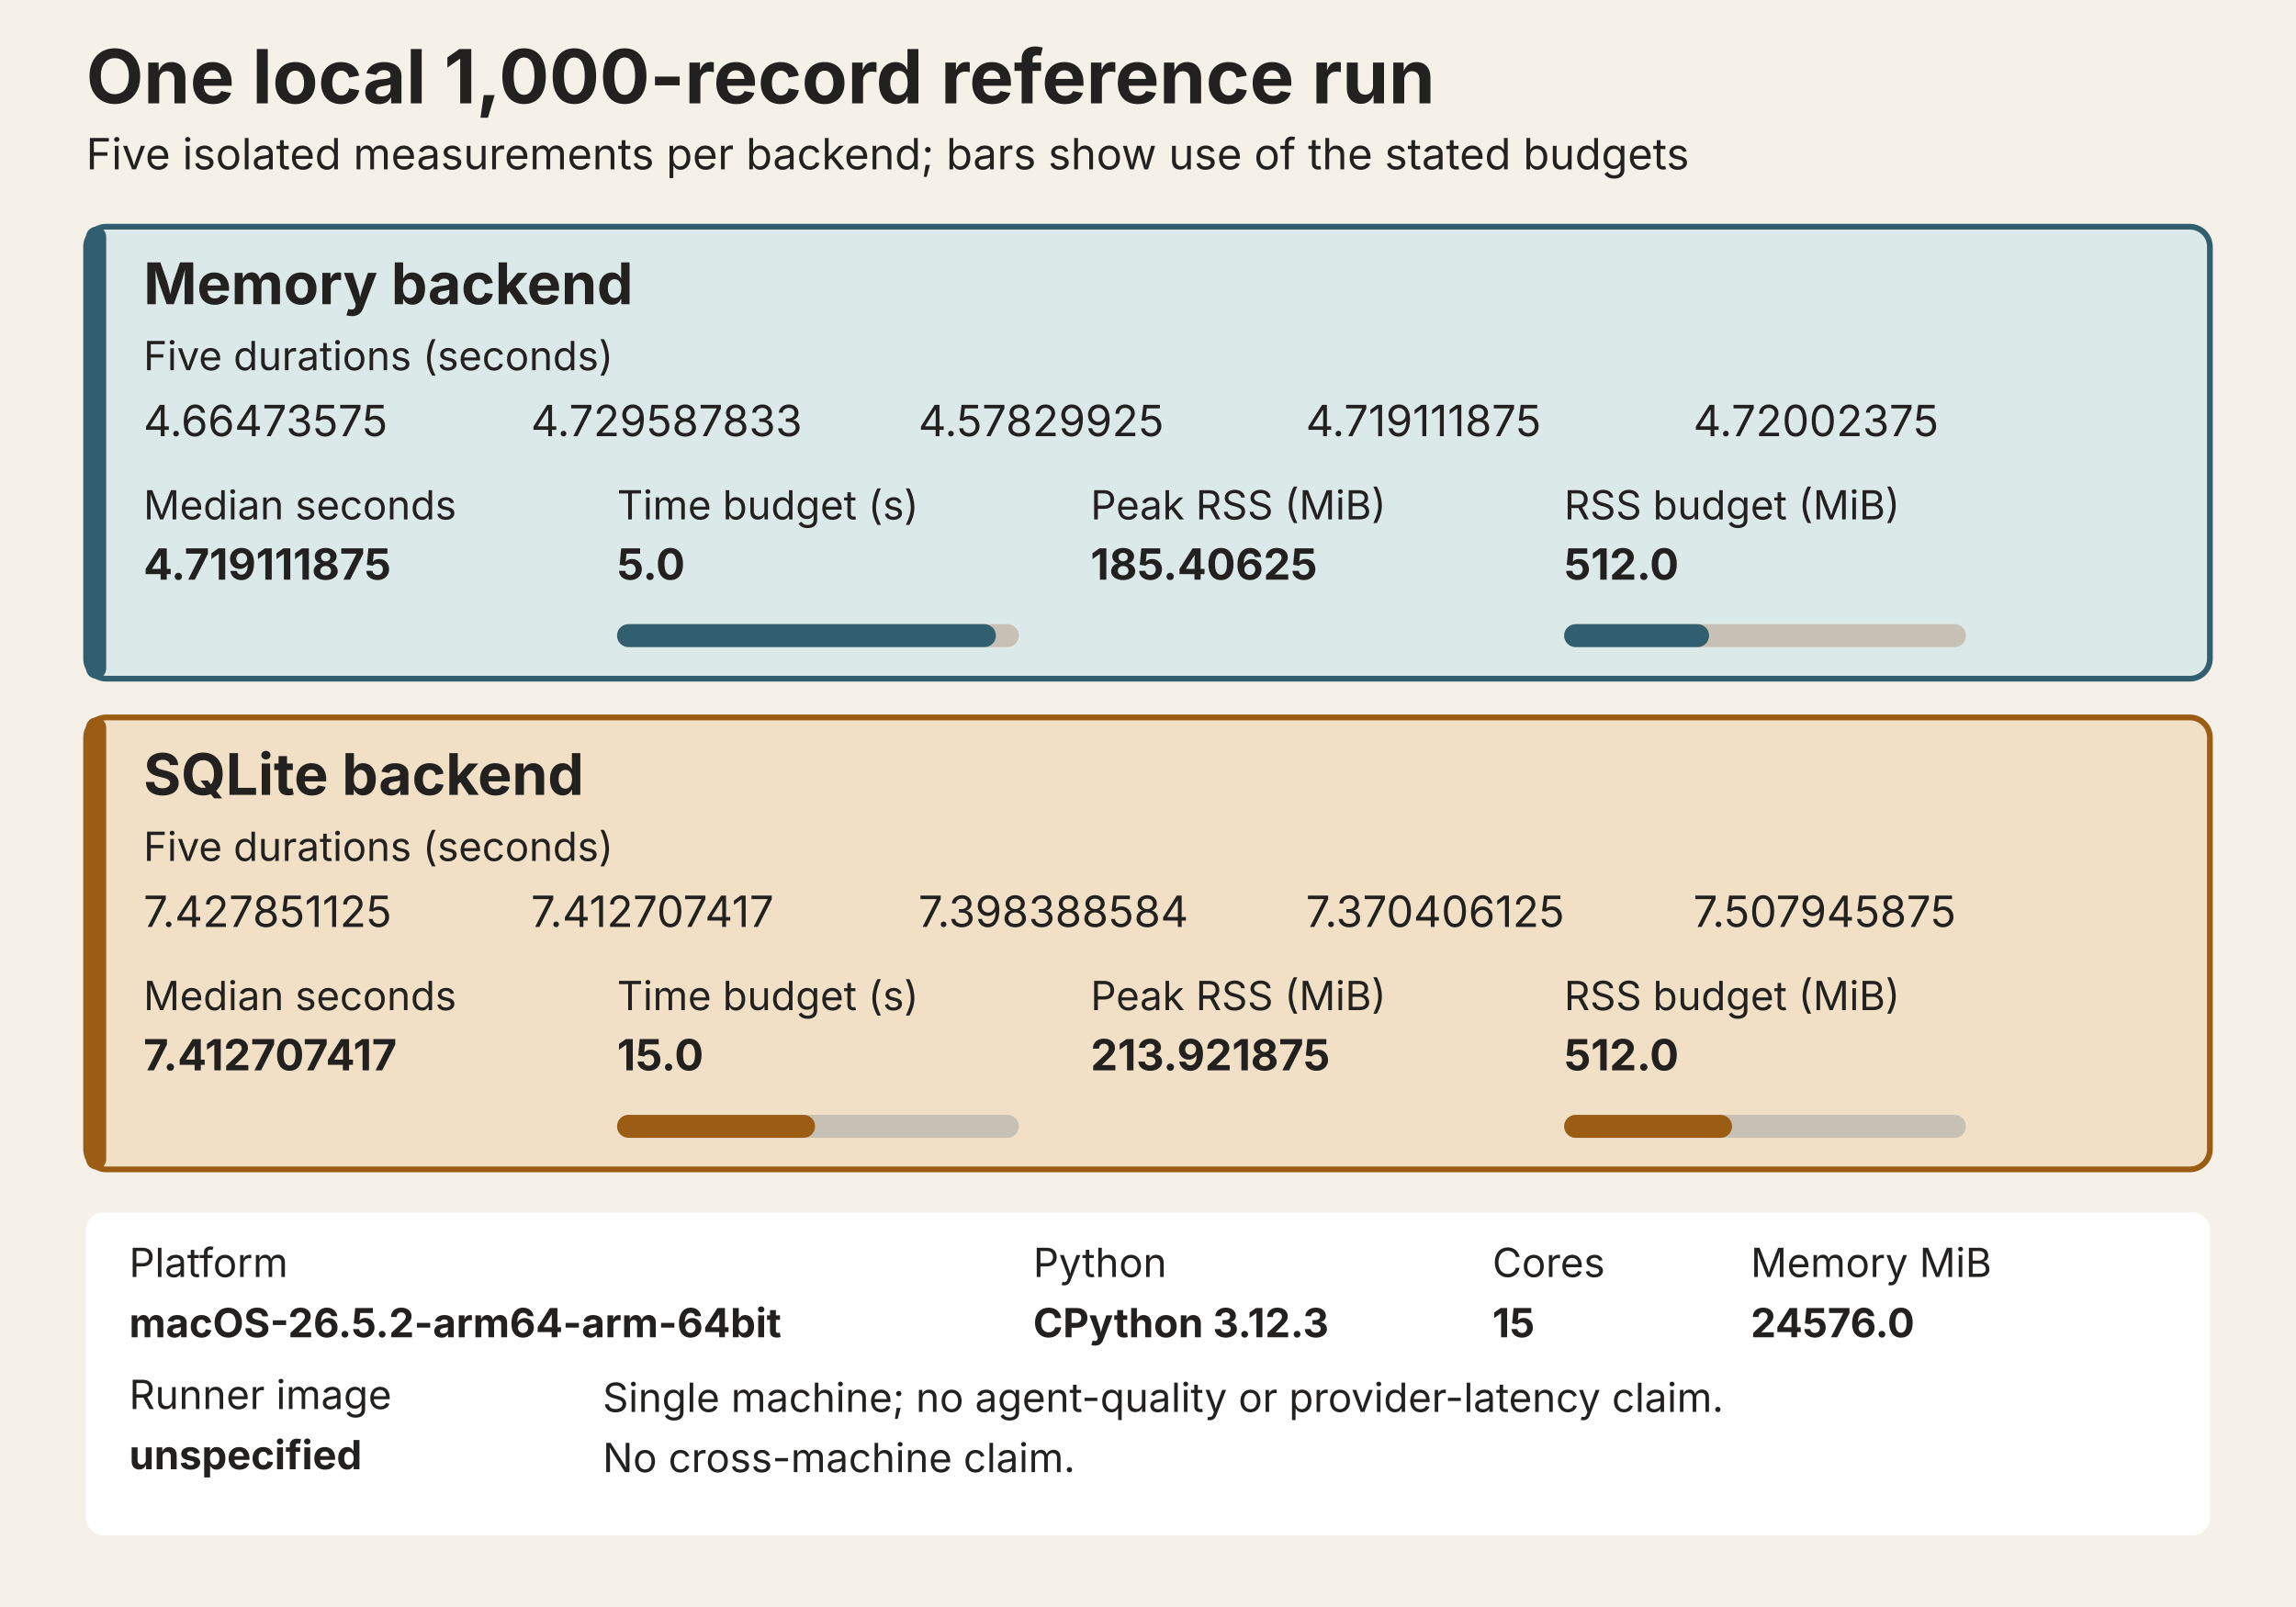
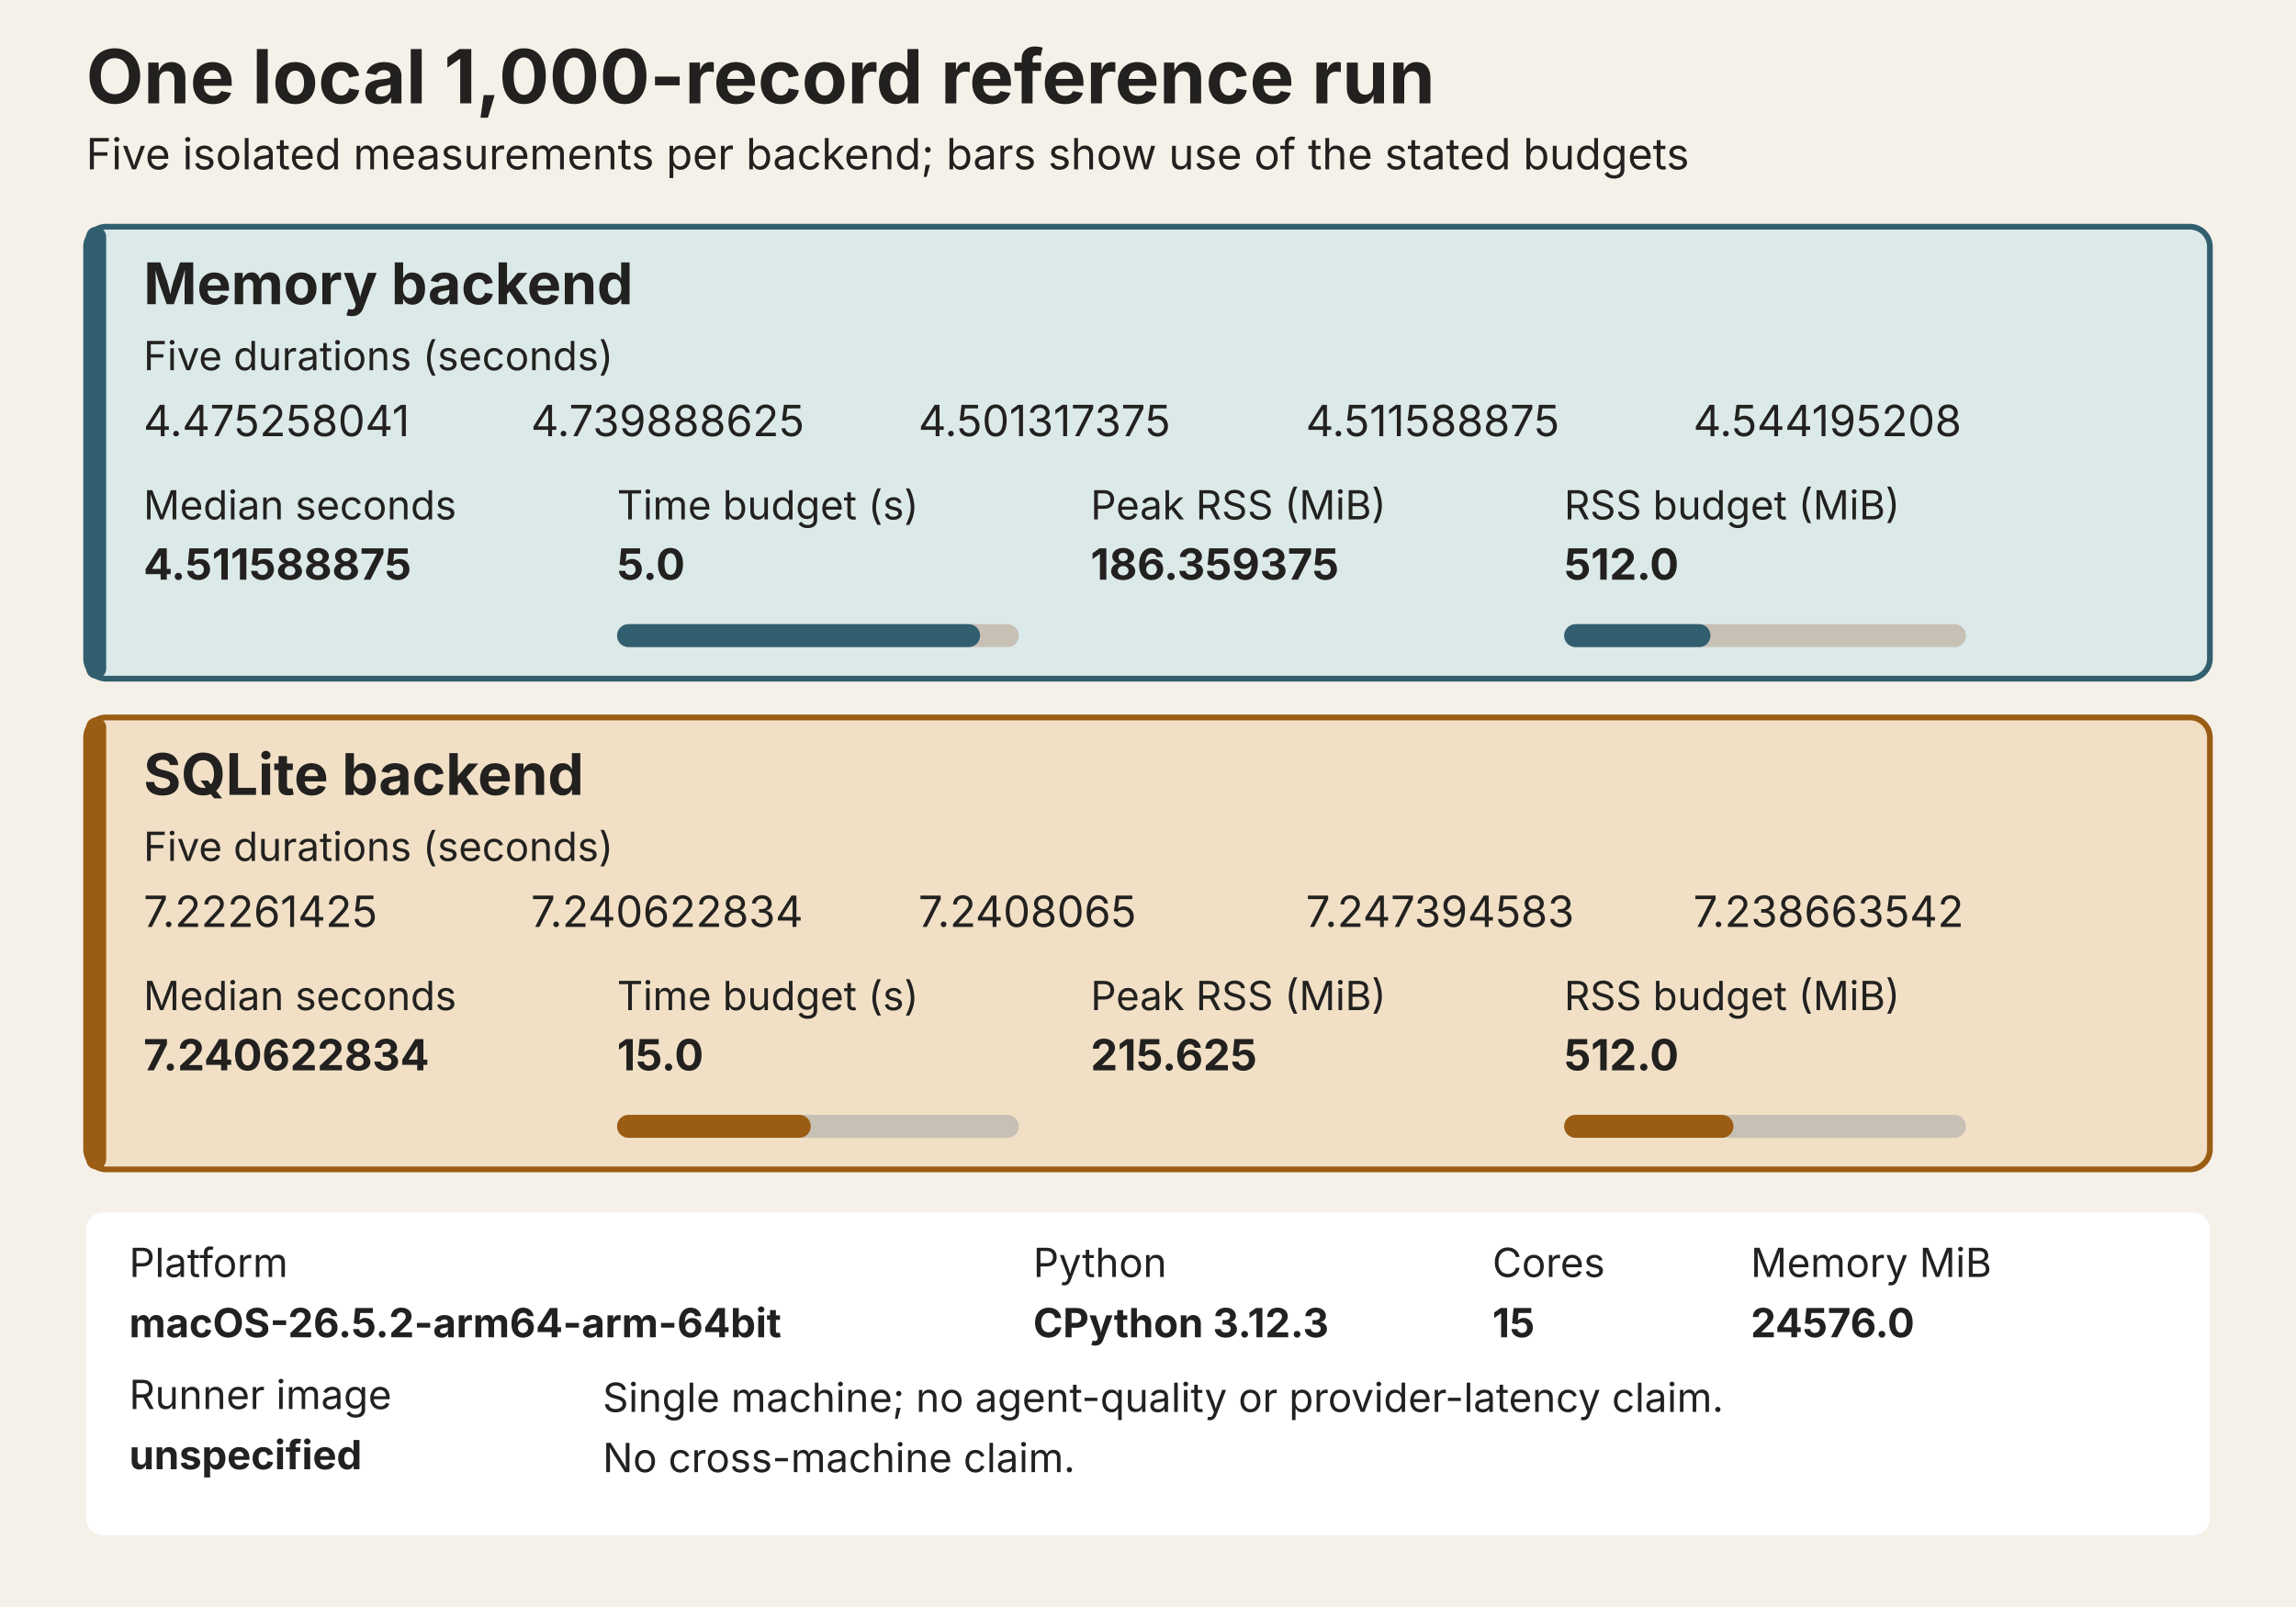
<svg xmlns="http://www.w3.org/2000/svg" viewBox="0 0 1600 1120" width="100%" role="img" aria-labelledby="reference-title reference-desc" font-family="ui-sans-serif, system-ui, -apple-system, BlinkMacSystemFont, Segoe UI, sans-serif">
  <rect data-surface="true" x="0" y="0" width="1600" height="1120" fill="#f6f1e8" />
  <text x="60" y="72" fill="#22211f" font-size="52" font-weight="700">One local 1,000-record reference run</text>
  <text x="60" y="118" fill="#22211f" font-size="30">Five isolated measurements per backend; bars show use of the stated budgets</text>
  <rect data-surface="true" x="60" y="158" width="1480" height="315" rx="14" fill="#dce9e9" stroke="#315f6f" stroke-width="4" />
  <rect data-series="memory" aria-label="Memory backend measurement series" x="60" y="158" width="14" height="315" rx="7" fill="#315f6f" />
  <text x="100" y="212" fill="#22211f" font-size="40" font-weight="700">Memory backend</text>
  <text x="100" y="258" fill="#22211f" font-size="28">Five durations (seconds)</text>
-   <text data-metric="memory.duration.1" x="100" y="304" fill="#22211f" font-size="30">4.66473575</text>
-   <text data-metric="memory.duration.2" x="370" y="304" fill="#22211f" font-size="30">4.729587833</text>
-   <text data-metric="memory.duration.3" x="640" y="304" fill="#22211f" font-size="30">4.57829925</text>
-   <text data-metric="memory.duration.4" x="910" y="304" fill="#22211f" font-size="30">4.719111875</text>
-   <text data-metric="memory.duration.5" x="1180" y="304" fill="#22211f" font-size="30">4.72002375</text>
+   <text data-metric="memory.duration.1" x="100" y="304" fill="#22211f" font-size="30">4.475258041</text>
+   <text data-metric="memory.duration.2" x="370" y="304" fill="#22211f" font-size="30">4.739888625</text>
+   <text data-metric="memory.duration.3" x="640" y="304" fill="#22211f" font-size="30">4.501317375</text>
+   <text data-metric="memory.duration.4" x="910" y="304" fill="#22211f" font-size="30">4.511588875</text>
+   <text data-metric="memory.duration.5" x="1180" y="304" fill="#22211f" font-size="30">4.544195208</text>
  <text x="100" y="362" fill="#22211f" font-size="28">Median seconds</text>
-   <text data-metric="memory.median" x="100" y="404" fill="#22211f" font-size="30" font-weight="700">4.719111875</text>
+   <text data-metric="memory.median" x="100" y="404" fill="#22211f" font-size="30" font-weight="700">4.511588875</text>
  <text x="430" y="362" fill="#22211f" font-size="28">Time budget (s)</text>
  <text data-metric="memory.time_budget" x="430" y="404" fill="#22211f" font-size="30" font-weight="700">5.0</text>
  <text x="760" y="362" fill="#22211f" font-size="28">Peak RSS (MiB)</text>
-   <text data-metric="memory.peak_rss" x="760" y="404" fill="#22211f" font-size="30" font-weight="700">185.40625</text>
+   <text data-metric="memory.peak_rss" x="760" y="404" fill="#22211f" font-size="30" font-weight="700">186.359375</text>
  <text x="1090" y="362" fill="#22211f" font-size="28">RSS budget (MiB)</text>
  <text data-metric="memory.rss_budget" x="1090" y="404" fill="#22211f" font-size="30" font-weight="700">512.0</text>
  <rect x="430" y="435" width="280" height="16" rx="8" fill="#c7c0b4" />
-   <rect data-series="memory-time" aria-label="Memory median uses 4.719111875 of the 5 second budget" x="430" y="435" width="264" height="16" rx="8" fill="#315f6f" />
+   <rect data-series="memory-time" aria-label="Memory median uses 4.511588875 of the 5 second budget" x="430" y="435" width="253" height="16" rx="8" fill="#315f6f" />
  <rect x="1090" y="435" width="280" height="16" rx="8" fill="#c7c0b4" />
-   <rect data-series="memory-rss" aria-label="Memory peak RSS uses 185.40625 of the 512 MiB budget" x="1090" y="435" width="101" height="16" rx="8" fill="#315f6f" />
+   <rect data-series="memory-rss" aria-label="Memory peak RSS uses 186.359375 of the 512 MiB budget" x="1090" y="435" width="102" height="16" rx="8" fill="#315f6f" />
  <rect data-surface="true" x="60" y="500" width="1480" height="315" rx="14" fill="#f1e0c6" stroke="#9b5c13" stroke-width="4" />
  <rect data-series="sqlite" aria-label="SQLite backend measurement series" x="60" y="500" width="14" height="315" rx="7" fill="#9b5c13" />
  <text x="100" y="554" fill="#22211f" font-size="40" font-weight="700">SQLite backend</text>
  <text x="100" y="600" fill="#22211f" font-size="28">Five durations (seconds)</text>
-   <text data-metric="sqlite.duration.1" x="100" y="646" fill="#22211f" font-size="30">7.427851125</text>
-   <text data-metric="sqlite.duration.2" x="370" y="646" fill="#22211f" font-size="30">7.412707417</text>
-   <text data-metric="sqlite.duration.3" x="640" y="646" fill="#22211f" font-size="30">7.398388584</text>
-   <text data-metric="sqlite.duration.4" x="910" y="646" fill="#22211f" font-size="30">7.370406125</text>
-   <text data-metric="sqlite.duration.5" x="1180" y="646" fill="#22211f" font-size="30">7.507945875</text>
+   <text data-metric="sqlite.duration.1" x="100" y="646" fill="#22211f" font-size="30">7.22261425</text>
+   <text data-metric="sqlite.duration.2" x="370" y="646" fill="#22211f" font-size="30">7.240622834</text>
+   <text data-metric="sqlite.duration.3" x="640" y="646" fill="#22211f" font-size="30">7.2408065</text>
+   <text data-metric="sqlite.duration.4" x="910" y="646" fill="#22211f" font-size="30">7.247394583</text>
+   <text data-metric="sqlite.duration.5" x="1180" y="646" fill="#22211f" font-size="30">7.238663542</text>
  <text x="100" y="704" fill="#22211f" font-size="28">Median seconds</text>
-   <text data-metric="sqlite.median" x="100" y="746" fill="#22211f" font-size="30" font-weight="700">7.412707417</text>
+   <text data-metric="sqlite.median" x="100" y="746" fill="#22211f" font-size="30" font-weight="700">7.240622834</text>
  <text x="430" y="704" fill="#22211f" font-size="28">Time budget (s)</text>
  <text data-metric="sqlite.time_budget" x="430" y="746" fill="#22211f" font-size="30" font-weight="700">15.0</text>
  <text x="760" y="704" fill="#22211f" font-size="28">Peak RSS (MiB)</text>
-   <text data-metric="sqlite.peak_rss" x="760" y="746" fill="#22211f" font-size="30" font-weight="700">213.921875</text>
+   <text data-metric="sqlite.peak_rss" x="760" y="746" fill="#22211f" font-size="30" font-weight="700">215.625</text>
  <text x="1090" y="704" fill="#22211f" font-size="28">RSS budget (MiB)</text>
  <text data-metric="sqlite.rss_budget" x="1090" y="746" fill="#22211f" font-size="30" font-weight="700">512.0</text>
  <rect x="430" y="777" width="280" height="16" rx="8" fill="#c7c0b4" />
-   <rect data-series="sqlite-time" aria-label="SQLite median uses 7.412707417 of the 15 second budget" x="430" y="777" width="138" height="16" rx="8" fill="#9b5c13" />
+   <rect data-series="sqlite-time" aria-label="SQLite median uses 7.240622834 of the 15 second budget" x="430" y="777" width="135" height="16" rx="8" fill="#9b5c13" />
  <rect x="1090" y="777" width="280" height="16" rx="8" fill="#c7c0b4" />
-   <rect data-series="sqlite-rss" aria-label="SQLite peak RSS uses 213.921875 of the 512 MiB budget" x="1090" y="777" width="117" height="16" rx="8" fill="#9b5c13" />
+   <rect data-series="sqlite-rss" aria-label="SQLite peak RSS uses 215.625 of the 512 MiB budget" x="1090" y="777" width="118" height="16" rx="8" fill="#9b5c13" />
  <rect data-surface="true" x="60" y="845" width="1480" height="225" rx="12" fill="#ffffff" />
  <text x="90" y="890" fill="#22211f" font-size="28">Platform</text>
  <text data-metric="environment.platform" x="90" y="932" fill="#22211f" font-size="28" font-weight="700">macOS-26.5.2-arm64-arm-64bit</text>
  <text x="720" y="890" fill="#22211f" font-size="28">Python</text>
  <text data-metric="environment.python" x="720" y="932" fill="#22211f" font-size="28" font-weight="700">CPython 3.12.3</text>
  <text x="1040" y="890" fill="#22211f" font-size="28">Cores</text>
  <text data-metric="environment.cores" x="1040" y="932" fill="#22211f" font-size="28" font-weight="700">15</text>
  <text x="1220" y="890" fill="#22211f" font-size="28">Memory MiB</text>
  <text data-metric="environment.memory_mib" x="1220" y="932" fill="#22211f" font-size="28" font-weight="700">24576.0</text>
  <text x="90" y="982" fill="#22211f" font-size="28">Runner image</text>
  <text data-metric="environment.runner_image" x="90" y="1024" fill="#22211f" font-size="28" font-weight="700">unspecified</text>
  <text x="420" y="984" fill="#22211f" font-size="28">Single machine; no agent-quality or provider-latency claim.</text>
  <text x="420" y="1026" fill="#22211f" font-size="28">No cross-machine claim.</text>
</svg>
